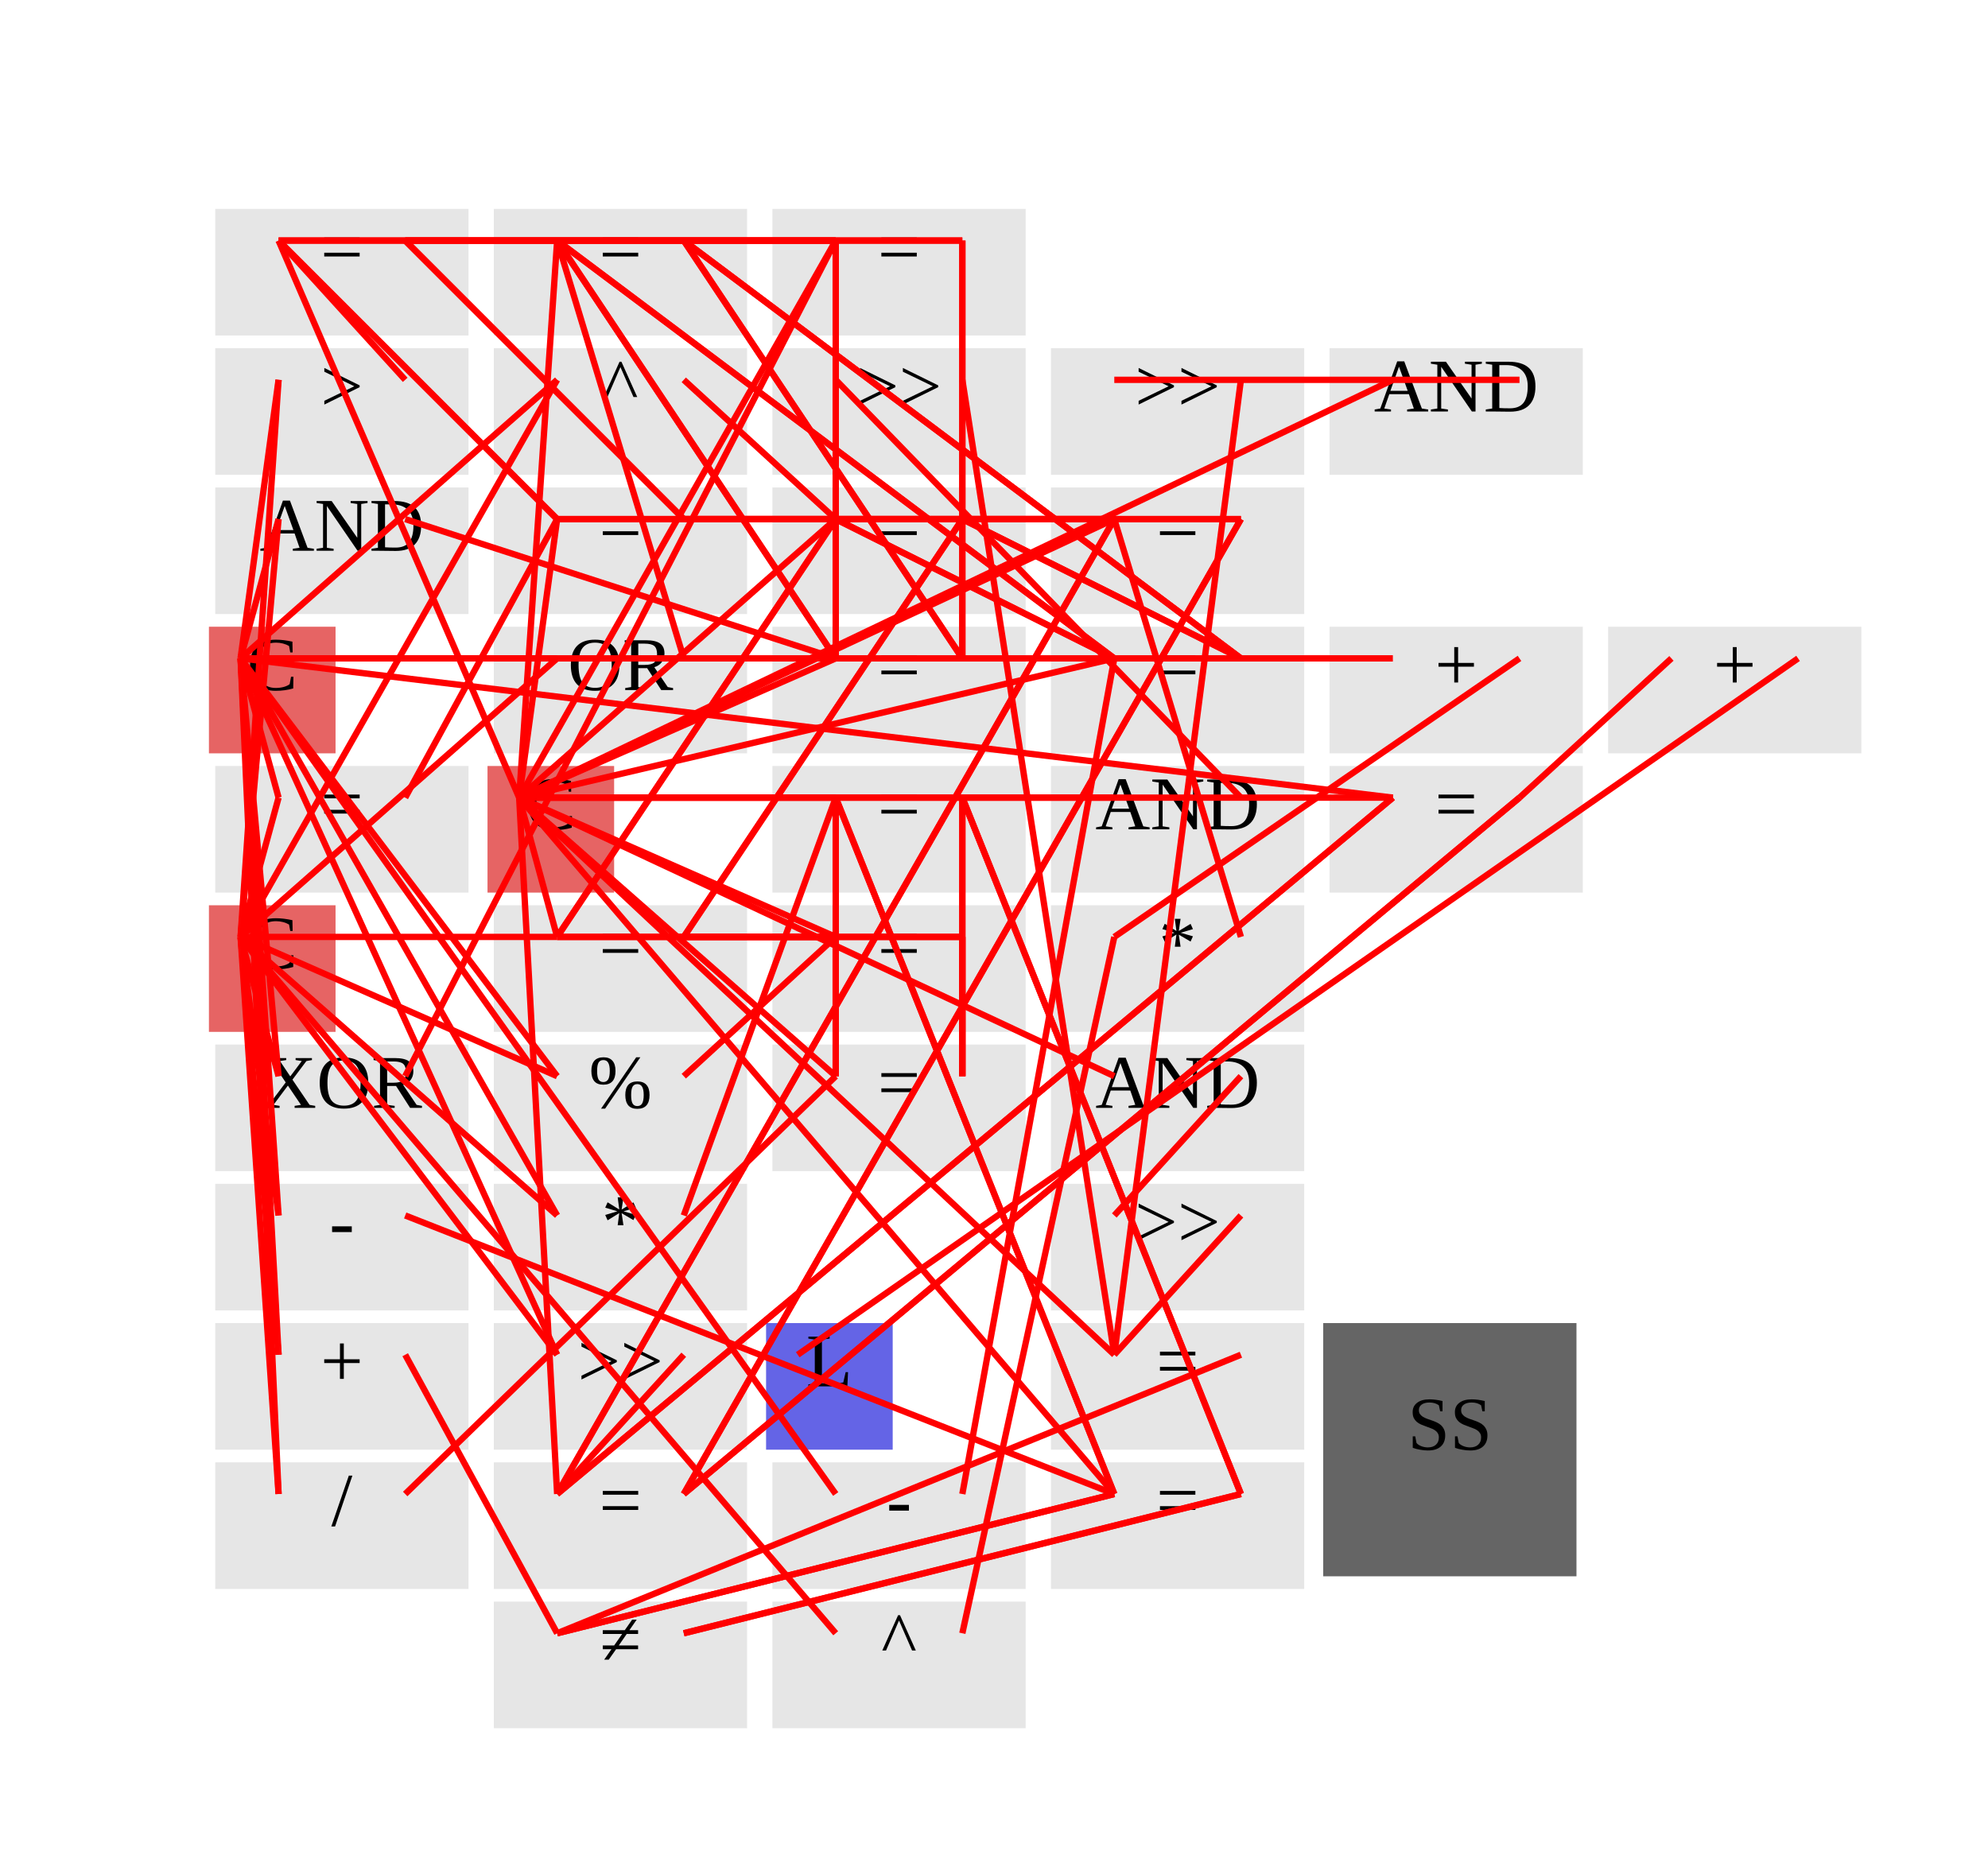
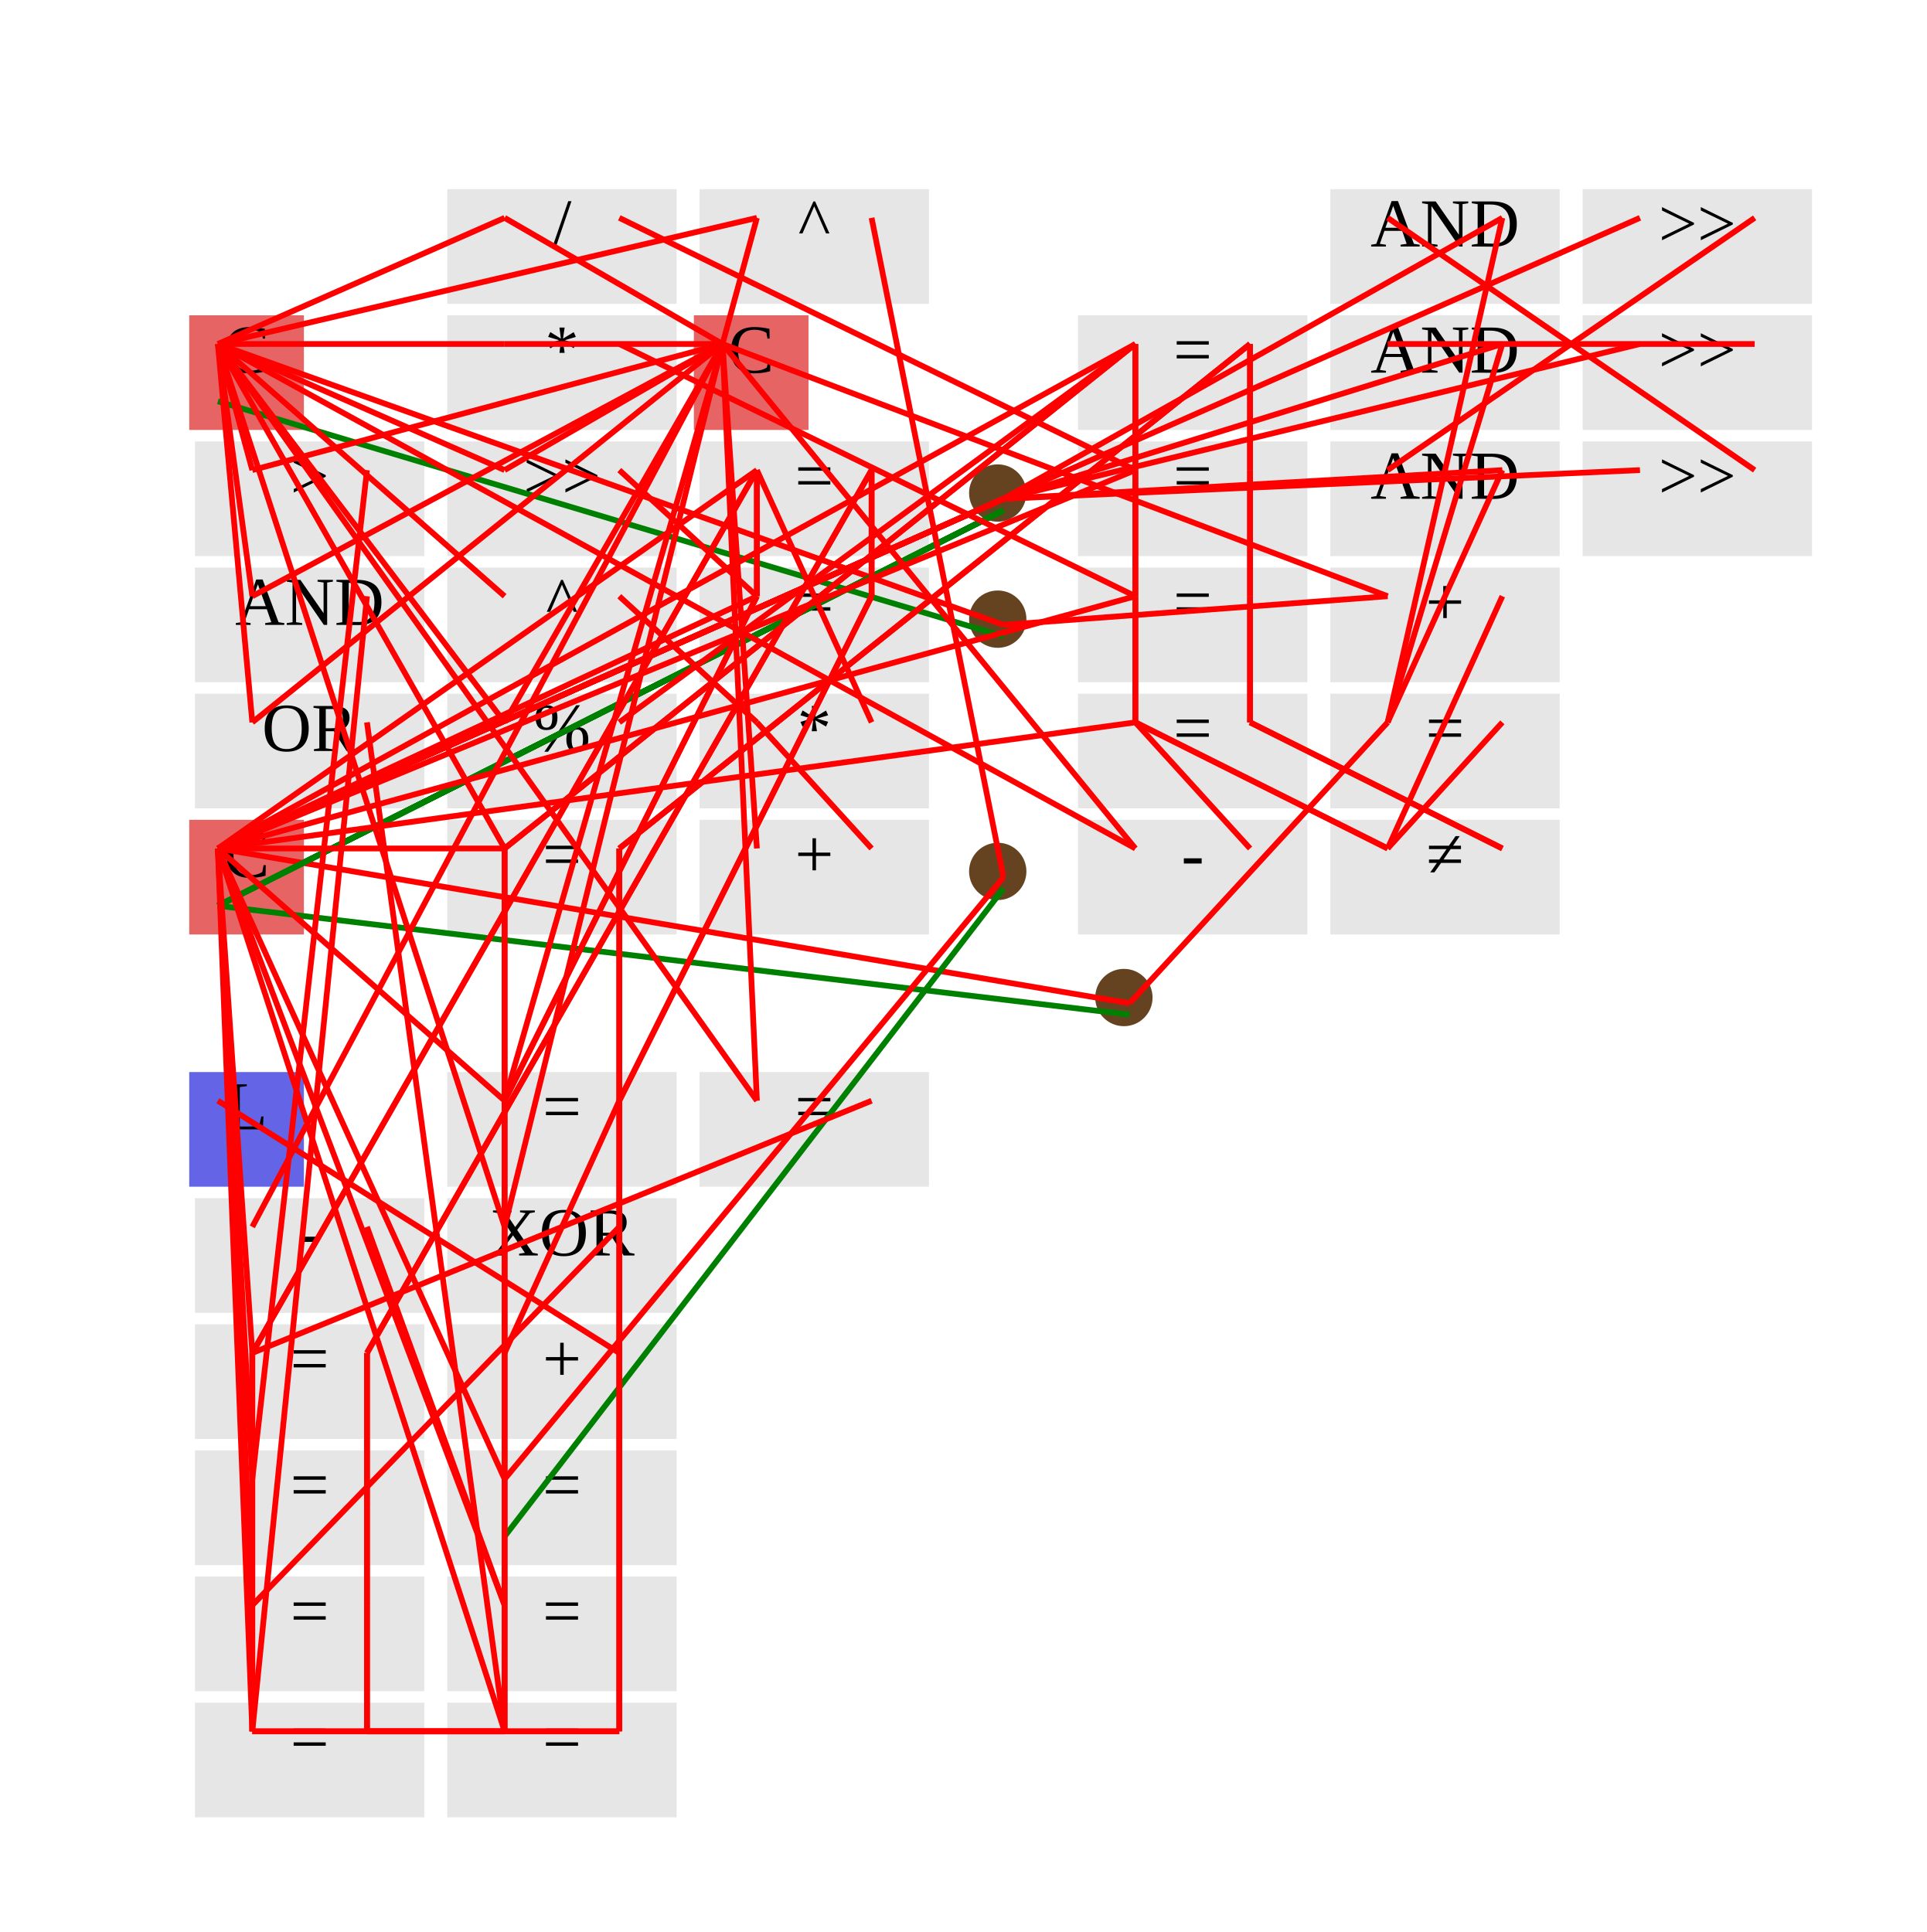
- <svg xmlns="http://www.w3.org/2000/svg" width="314" height="293">
-   <rect x="0" y="0" width="314" height="293" fill="rgb(255,255,255)" />
-   <rect x="0" y="0" width="280" height="260" fill="rgba(255,255,255,1)" />
+ <svg xmlns="http://www.w3.org/2000/svg" width="336" height="337">
+   <rect x="0" y="0" width="336" height="337" fill="rgb(255,255,255)" />
+   <rect x="0" y="0" width="300" height="300" fill="rgba(255,255,255,1)" />
+   <rect x="33" y="55" width="20" height="20" fill="rgba(230,100,100,1)" />
+   <text x="43" y="65" text-anchor="middle" alignment-baseline="middle" fill="black">C</text>
+   <rect x="33" y="187" width="20" height="20" fill="rgba(100,100,230,1)" />
+   <text x="43" y="197" text-anchor="middle" alignment-baseline="middle" fill="black">L</text>
+   <rect x="121" y="55" width="20" height="20" fill="rgba(230,100,100,1)" />
+   <text x="131" y="65" text-anchor="middle" alignment-baseline="middle" fill="black">C</text>
  <rect x="33" y="143" width="20" height="20" fill="rgba(230,100,100,1)" />
  <text x="43" y="153" text-anchor="middle" alignment-baseline="middle" fill="black">C</text>
-   <rect x="121" y="209" width="20" height="20" fill="rgba(100,100,230,1)" />
-   <text x="131" y="219" text-anchor="middle" alignment-baseline="middle" fill="black">L</text>
-   <rect x="33" y="99" width="20" height="20" fill="rgba(230,100,100,1)" />
-   <text x="43" y="109" text-anchor="middle" alignment-baseline="middle" fill="black">C</text>
-   <rect x="77" y="121" width="20" height="20" fill="rgba(230,100,100,1)" />
-   <text x="87" y="131" text-anchor="middle" alignment-baseline="middle" fill="black">C</text>
+   <rect x="34" y="99" width="40" height="20" fill="rgba(230,230,230,1)" />
+   <text x="54" y="109" text-anchor="middle" alignment-baseline="middle" fill="black">AND</text>
  <rect x="34" y="77" width="40" height="20" fill="rgba(230,230,230,1)" />
-   <text x="54" y="87" text-anchor="middle" alignment-baseline="middle" fill="black">AND</text>
-   <rect x="34" y="55" width="40" height="20" fill="rgba(230,230,230,1)" />
-   <text x="54" y="65" text-anchor="middle" alignment-baseline="middle" fill="black">&gt;</text>
-   <rect x="78" y="99" width="40" height="20" fill="rgba(230,230,230,1)" />
-   <text x="98" y="109" text-anchor="middle" alignment-baseline="middle" fill="black">OR</text>
-   <rect x="166" y="143" width="40" height="20" fill="rgba(230,230,230,1)" />
-   <text x="186" y="153" text-anchor="middle" alignment-baseline="middle" fill="black">*</text>
-   <rect x="122" y="253" width="40" height="20" fill="rgba(230,230,230,1)" />
-   <text x="142" y="263" text-anchor="middle" alignment-baseline="middle" fill="black">^</text>
-   <rect x="210" y="99" width="40" height="20" fill="rgba(230,230,230,1)" />
-   <text x="230" y="109" text-anchor="middle" alignment-baseline="middle" fill="black">+</text>
-   <rect x="34" y="165" width="40" height="20" fill="rgba(230,230,230,1)" />
-   <text x="54" y="175" text-anchor="middle" alignment-baseline="middle" fill="black">XOR</text>
-   <rect x="78" y="165" width="40" height="20" fill="rgba(230,230,230,1)" />
-   <text x="98" y="175" text-anchor="middle" alignment-baseline="middle" fill="black">%</text>
-   <rect x="34" y="231" width="40" height="20" fill="rgba(230,230,230,1)" />
-   <text x="54" y="241" text-anchor="middle" alignment-baseline="middle" fill="black">/</text>
+   <text x="54" y="87" text-anchor="middle" alignment-baseline="middle" fill="black">&gt;</text>
  <rect x="78" y="187" width="40" height="20" fill="rgba(230,230,230,1)" />
-   <text x="98" y="197" text-anchor="middle" alignment-baseline="middle" fill="black">*</text>
-   <rect x="34" y="209" width="40" height="20" fill="rgba(230,230,230,1)" />
-   <text x="54" y="219" text-anchor="middle" alignment-baseline="middle" fill="black">+</text>
-   <rect x="210" y="121" width="40" height="20" fill="rgba(230,230,230,1)" />
-   <text x="230" y="131" text-anchor="middle" alignment-baseline="middle" fill="black">=</text>
-   <rect x="78" y="231" width="40" height="20" fill="rgba(230,230,230,1)" />
-   <text x="98" y="241" text-anchor="middle" alignment-baseline="middle" fill="black">=</text>
-   <rect x="166" y="77" width="40" height="20" fill="rgba(230,230,230,1)" />
-   <text x="186" y="87" text-anchor="middle" alignment-baseline="middle" fill="black">=</text>
-   <rect x="78" y="77" width="40" height="20" fill="rgba(230,230,230,1)" />
-   <text x="98" y="87" text-anchor="middle" alignment-baseline="middle" fill="black">=</text>
-   <rect x="34" y="33" width="40" height="20" fill="rgba(230,230,230,1)" />
-   <text x="54" y="43" text-anchor="middle" alignment-baseline="middle" fill="black">=</text>
-   <rect x="122" y="33" width="40" height="20" fill="rgba(230,230,230,1)" />
-   <text x="142" y="43" text-anchor="middle" alignment-baseline="middle" fill="black">=</text>
+   <text x="98" y="197" text-anchor="middle" alignment-baseline="middle" fill="black">=</text>
  <rect x="122" y="99" width="40" height="20" fill="rgba(230,230,230,1)" />
  <text x="142" y="109" text-anchor="middle" alignment-baseline="middle" fill="black">=</text>
-   <rect x="78" y="33" width="40" height="20" fill="rgba(230,230,230,1)" />
-   <text x="98" y="43" text-anchor="middle" alignment-baseline="middle" fill="black">=</text>
-   <rect x="166" y="99" width="40" height="20" fill="rgba(230,230,230,1)" />
-   <text x="186" y="109" text-anchor="middle" alignment-baseline="middle" fill="black">=</text>
  <rect x="122" y="77" width="40" height="20" fill="rgba(230,230,230,1)" />
  <text x="142" y="87" text-anchor="middle" alignment-baseline="middle" fill="black">=</text>
+   <rect x="34" y="231" width="40" height="20" fill="rgba(230,230,230,1)" />
+   <text x="54" y="241" text-anchor="middle" alignment-baseline="middle" fill="black">=</text>
+   <rect x="34" y="253" width="40" height="20" fill="rgba(230,230,230,1)" />
+   <text x="54" y="263" text-anchor="middle" alignment-baseline="middle" fill="black">=</text>
+   <rect x="34" y="275" width="40" height="20" fill="rgba(230,230,230,1)" />
+   <text x="54" y="285" text-anchor="middle" alignment-baseline="middle" fill="black">=</text>
+   <rect x="34" y="297" width="40" height="20" fill="rgba(230,230,230,1)" />
+   <text x="54" y="307" text-anchor="middle" alignment-baseline="middle" fill="black">=</text>
+   <rect x="78" y="297" width="40" height="20" fill="rgba(230,230,230,1)" />
+   <text x="98" y="307" text-anchor="middle" alignment-baseline="middle" fill="black">=</text>
+   <rect x="78" y="275" width="40" height="20" fill="rgba(230,230,230,1)" />
+   <text x="98" y="285" text-anchor="middle" alignment-baseline="middle" fill="black">=</text>
+   <rect x="78" y="253" width="40" height="20" fill="rgba(230,230,230,1)" />
+   <text x="98" y="263" text-anchor="middle" alignment-baseline="middle" fill="black">=</text>
  <rect x="78" y="143" width="40" height="20" fill="rgba(230,230,230,1)" />
  <text x="98" y="153" text-anchor="middle" alignment-baseline="middle" fill="black">=</text>
+   <rect x="188" y="55" width="40" height="20" fill="rgba(230,230,230,1)" />
+   <text x="208" y="65" text-anchor="middle" alignment-baseline="middle" fill="black">=</text>
+   <rect x="188" y="77" width="40" height="20" fill="rgba(230,230,230,1)" />
+   <text x="208" y="87" text-anchor="middle" alignment-baseline="middle" fill="black">=</text>
+   <rect x="188" y="99" width="40" height="20" fill="rgba(230,230,230,1)" />
+   <text x="208" y="109" text-anchor="middle" alignment-baseline="middle" fill="black">=</text>
+   <rect x="188" y="121" width="40" height="20" fill="rgba(230,230,230,1)" />
+   <text x="208" y="131" text-anchor="middle" alignment-baseline="middle" fill="black">=</text>
+   <rect x="232" y="143" width="40" height="20" fill="rgba(230,230,230,1)" />
+   <text x="252" y="153" text-anchor="middle" alignment-baseline="middle" fill="black">≠</text>
+   <rect x="78" y="231" width="40" height="20" fill="rgba(230,230,230,1)" />
+   <text x="98" y="241" text-anchor="middle" alignment-baseline="middle" fill="black">+</text>
+   <rect x="34" y="121" width="40" height="20" fill="rgba(230,230,230,1)" />
+   <text x="54" y="131" text-anchor="middle" alignment-baseline="middle" fill="black">OR</text>
+   <rect x="122" y="121" width="40" height="20" fill="rgba(230,230,230,1)" />
+   <text x="142" y="131" text-anchor="middle" alignment-baseline="middle" fill="black">*</text>
+   <rect x="78" y="99" width="40" height="20" fill="rgba(230,230,230,1)" />
+   <text x="98" y="109" text-anchor="middle" alignment-baseline="middle" fill="black">^</text>
  <rect x="122" y="143" width="40" height="20" fill="rgba(230,230,230,1)" />
-   <text x="142" y="153" text-anchor="middle" alignment-baseline="middle" fill="black">=</text>
-   <rect x="122" y="165" width="40" height="20" fill="rgba(230,230,230,1)" />
-   <text x="142" y="175" text-anchor="middle" alignment-baseline="middle" fill="black">=</text>
-   <rect x="122" y="121" width="40" height="20" fill="rgba(230,230,230,1)" />
-   <text x="142" y="131" text-anchor="middle" alignment-baseline="middle" fill="black">=</text>
-   <rect x="166" y="231" width="40" height="20" fill="rgba(230,230,230,1)" />
-   <text x="186" y="241" text-anchor="middle" alignment-baseline="middle" fill="black">=</text>
-   <rect x="78" y="253" width="40" height="20" fill="rgba(230,230,230,1)" />
-   <text x="98" y="263" text-anchor="middle" alignment-baseline="middle" fill="black">≠</text>
-   <rect x="254" y="99" width="40" height="20" fill="rgba(230,230,230,1)" />
-   <text x="274" y="109" text-anchor="middle" alignment-baseline="middle" fill="black">+</text>
+   <text x="142" y="153" text-anchor="middle" alignment-baseline="middle" fill="black">+</text>
  <rect x="78" y="209" width="40" height="20" fill="rgba(230,230,230,1)" />
-   <text x="98" y="219" text-anchor="middle" alignment-baseline="middle" fill="black">&gt;&gt;</text>
-   <rect x="34" y="187" width="40" height="20" fill="rgba(230,230,230,1)" />
-   <text x="54" y="197" text-anchor="middle" alignment-baseline="middle" fill="black">-</text>
-   <rect x="166" y="209" width="40" height="20" fill="rgba(230,230,230,1)" />
-   <text x="186" y="219" text-anchor="middle" alignment-baseline="middle" fill="black">=</text>
-   <rect x="122" y="231" width="40" height="20" fill="rgba(230,230,230,1)" />
-   <text x="142" y="241" text-anchor="middle" alignment-baseline="middle" fill="black">-</text>
-   <rect x="34" y="121" width="40" height="20" fill="rgba(230,230,230,1)" />
-   <text x="54" y="131" text-anchor="middle" alignment-baseline="middle" fill="black">=</text>
+   <text x="98" y="219" text-anchor="middle" alignment-baseline="middle" fill="black">XOR</text>
+   <rect x="78" y="121" width="40" height="20" fill="rgba(230,230,230,1)" />
+   <text x="98" y="131" text-anchor="middle" alignment-baseline="middle" fill="black">%</text>
+   <rect x="78" y="33" width="40" height="20" fill="rgba(230,230,230,1)" />
+   <text x="98" y="43" text-anchor="middle" alignment-baseline="middle" fill="black">/</text>
  <rect x="78" y="55" width="40" height="20" fill="rgba(230,230,230,1)" />
-   <text x="98" y="65" text-anchor="middle" alignment-baseline="middle" fill="black">^</text>
-   <rect x="166" y="165" width="40" height="20" fill="rgba(230,230,230,1)" />
-   <text x="186" y="175" text-anchor="middle" alignment-baseline="middle" fill="black">AND</text>
-   <rect x="166" y="187" width="40" height="20" fill="rgba(230,230,230,1)" />
-   <text x="186" y="197" text-anchor="middle" alignment-baseline="middle" fill="black">&gt;&gt;</text>
-   <rect x="210" y="55" width="40" height="20" fill="rgba(230,230,230,1)" />
-   <text x="230" y="65" text-anchor="middle" alignment-baseline="middle" fill="black">AND</text>
-   <rect x="166" y="55" width="40" height="20" fill="rgba(230,230,230,1)" />
-   <text x="186" y="65" text-anchor="middle" alignment-baseline="middle" fill="black">&gt;&gt;</text>
-   <rect x="166" y="121" width="40" height="20" fill="rgba(230,230,230,1)" />
-   <text x="186" y="131" text-anchor="middle" alignment-baseline="middle" fill="black">AND</text>
-   <rect x="122" y="55" width="40" height="20" fill="rgba(230,230,230,1)" />
-   <text x="142" y="65" text-anchor="middle" alignment-baseline="middle" fill="black">&gt;&gt;</text>
-   <rect x="209" y="209" width="40" height="40" fill="rgba(101,101,101,1)" />
-   <text x="229" y="229" text-anchor="middle" alignment-baseline="middle" fill="black">SS</text>
-   <line x1="240" y1="104" x2="176" y2="148" stroke="red" stroke-width="1" />
-   <line x1="152" y1="258" x2="176" y2="148" stroke="red" stroke-width="1" />
-   <line x1="38" y1="104" x2="220" y2="104" stroke="red" stroke-width="1" />
-   <line x1="38" y1="148" x2="132" y2="258" stroke="red" stroke-width="1" />
-   <line x1="38" y1="104" x2="220" y2="126" stroke="red" stroke-width="1" />
-   <line x1="82" y1="126" x2="220" y2="126" stroke="red" stroke-width="1" />
-   <line x1="82" y1="126" x2="88" y2="236" stroke="red" stroke-width="1" />
-   <line x1="108" y1="214" x2="88" y2="236" stroke="red" stroke-width="1" />
-   <line x1="108" y1="236" x2="240" y2="126" stroke="red" stroke-width="1" />
-   <line x1="240" y1="126" x2="108" y2="236" stroke="red" stroke-width="1" />
-   <line x1="88" y1="236" x2="220" y2="126" stroke="red" stroke-width="1" />
-   <line x1="220" y1="126" x2="88" y2="236" stroke="red" stroke-width="1" />
-   <line x1="196" y1="148" x2="176" y2="82" stroke="red" stroke-width="1" />
-   <line x1="82" y1="126" x2="176" y2="82" stroke="red" stroke-width="1" />
-   <line x1="196" y1="82" x2="108" y2="236" stroke="red" stroke-width="1" />
-   <line x1="108" y1="236" x2="196" y2="82" stroke="red" stroke-width="1" />
-   <line x1="88" y1="236" x2="176" y2="82" stroke="red" stroke-width="1" />
-   <line x1="176" y1="82" x2="88" y2="236" stroke="red" stroke-width="1" />
-   <line x1="82" y1="126" x2="88" y2="82" stroke="red" stroke-width="1" />
-   <line x1="64" y1="126" x2="88" y2="82" stroke="red" stroke-width="1" />
-   <line x1="108" y1="82" x2="196" y2="82" stroke="red" stroke-width="1" />
-   <line x1="196" y1="82" x2="108" y2="82" stroke="red" stroke-width="1" />
-   <line x1="88" y1="82" x2="176" y2="82" stroke="red" stroke-width="1" />
-   <line x1="176" y1="82" x2="88" y2="82" stroke="red" stroke-width="1" />
-   <line x1="82" y1="126" x2="44" y2="38" stroke="red" stroke-width="1" />
-   <line x1="64" y1="60" x2="44" y2="38" stroke="red" stroke-width="1" />
-   <line x1="64" y1="38" x2="108" y2="82" stroke="red" stroke-width="1" />
-   <line x1="108" y1="82" x2="64" y2="38" stroke="red" stroke-width="1" />
-   <line x1="88" y1="82" x2="44" y2="38" stroke="red" stroke-width="1" />
-   <line x1="44" y1="38" x2="88" y2="82" stroke="red" stroke-width="1" />
-   <line x1="64" y1="170" x2="132" y2="38" stroke="red" stroke-width="1" />
-   <line x1="82" y1="126" x2="132" y2="38" stroke="red" stroke-width="1" />
-   <line x1="64" y1="38" x2="152" y2="38" stroke="red" stroke-width="1" />
-   <line x1="152" y1="38" x2="64" y2="38" stroke="red" stroke-width="1" />
-   <line x1="44" y1="38" x2="132" y2="38" stroke="red" stroke-width="1" />
-   <line x1="132" y1="38" x2="44" y2="38" stroke="red" stroke-width="1" />
-   <line x1="64" y1="82" x2="132" y2="104" stroke="red" stroke-width="1" />
-   <line x1="82" y1="126" x2="132" y2="104" stroke="red" stroke-width="1" />
-   <line x1="152" y1="38" x2="152" y2="104" stroke="red" stroke-width="1" />
-   <line x1="152" y1="104" x2="152" y2="38" stroke="red" stroke-width="1" />
-   <line x1="132" y1="104" x2="132" y2="38" stroke="red" stroke-width="1" />
-   <line x1="132" y1="38" x2="132" y2="104" stroke="red" stroke-width="1" />
-   <line x1="82" y1="126" x2="88" y2="38" stroke="red" stroke-width="1" />
-   <line x1="108" y1="104" x2="88" y2="38" stroke="red" stroke-width="1" />
-   <line x1="152" y1="104" x2="108" y2="38" stroke="red" stroke-width="1" />
-   <line x1="108" y1="38" x2="152" y2="104" stroke="red" stroke-width="1" />
-   <line x1="88" y1="38" x2="132" y2="104" stroke="red" stroke-width="1" />
-   <line x1="132" y1="104" x2="88" y2="38" stroke="red" stroke-width="1" />
-   <line x1="152" y1="236" x2="176" y2="104" stroke="red" stroke-width="1" />
-   <line x1="82" y1="126" x2="176" y2="104" stroke="red" stroke-width="1" />
-   <line x1="108" y1="38" x2="196" y2="104" stroke="red" stroke-width="1" />
-   <line x1="196" y1="104" x2="108" y2="38" stroke="red" stroke-width="1" />
-   <line x1="88" y1="38" x2="176" y2="104" stroke="red" stroke-width="1" />
-   <line x1="176" y1="104" x2="88" y2="38" stroke="red" stroke-width="1" />
-   <line x1="108" y1="60" x2="132" y2="82" stroke="red" stroke-width="1" />
-   <line x1="82" y1="126" x2="132" y2="82" stroke="red" stroke-width="1" />
-   <line x1="196" y1="104" x2="152" y2="82" stroke="red" stroke-width="1" />
-   <line x1="152" y1="82" x2="196" y2="104" stroke="red" stroke-width="1" />
-   <line x1="176" y1="104" x2="132" y2="82" stroke="red" stroke-width="1" />
-   <line x1="132" y1="82" x2="176" y2="104" stroke="red" stroke-width="1" />
+   <text x="98" y="65" text-anchor="middle" alignment-baseline="middle" fill="black">*</text>
+   <rect x="232" y="99" width="40" height="20" fill="rgba(230,230,230,1)" />
+   <text x="252" y="109" text-anchor="middle" alignment-baseline="middle" fill="black">+</text>
+   <rect x="232" y="121" width="40" height="20" fill="rgba(230,230,230,1)" />
+   <text x="252" y="131" text-anchor="middle" alignment-baseline="middle" fill="black">=</text>
+   <rect x="78" y="77" width="40" height="20" fill="rgba(230,230,230,1)" />
+   <text x="98" y="87" text-anchor="middle" alignment-baseline="middle" fill="black">&gt;&gt;</text>
+   <rect x="188" y="143" width="40" height="20" fill="rgba(230,230,230,1)" />
+   <text x="208" y="153" text-anchor="middle" alignment-baseline="middle" fill="black">-</text>
+   <rect x="34" y="209" width="40" height="20" fill="rgba(230,230,230,1)" />
+   <text x="54" y="219" text-anchor="middle" alignment-baseline="middle" fill="black">-</text>
+   <rect x="122" y="187" width="40" height="20" fill="rgba(230,230,230,1)" />
+   <text x="142" y="197" text-anchor="middle" alignment-baseline="middle" fill="black">=</text>
+   <rect x="122" y="33" width="40" height="20" fill="rgba(230,230,230,1)" />
+   <text x="142" y="43" text-anchor="middle" alignment-baseline="middle" fill="black">^</text>
+   <rect x="232" y="77" width="40" height="20" fill="rgba(230,230,230,1)" />
+   <text x="252" y="87" text-anchor="middle" alignment-baseline="middle" fill="black">AND</text>
+   <rect x="276" y="33" width="40" height="20" fill="rgba(230,230,230,1)" />
+   <text x="296" y="43" text-anchor="middle" alignment-baseline="middle" fill="black">&gt;&gt;</text>
+   <rect x="232" y="33" width="40" height="20" fill="rgba(230,230,230,1)" />
+   <text x="252" y="43" text-anchor="middle" alignment-baseline="middle" fill="black">AND</text>
+   <rect x="276" y="77" width="40" height="20" fill="rgba(230,230,230,1)" />
+   <text x="296" y="87" text-anchor="middle" alignment-baseline="middle" fill="black">&gt;&gt;</text>
+   <rect x="232" y="55" width="40" height="20" fill="rgba(230,230,230,1)" />
+   <text x="252" y="65" text-anchor="middle" alignment-baseline="middle" fill="black">AND</text>
+   <rect x="276" y="55" width="40" height="20" fill="rgba(230,230,230,1)" />
+   <text x="296" y="65" text-anchor="middle" alignment-baseline="middle" fill="black">&gt;&gt;</text>
+   <circle cx="174" cy="108" r="5" fill="rgb(101,67,33)" />
+   <circle cx="174" cy="86" r="5" fill="rgb(101,67,33)" />
+   <circle cx="196" cy="174" r="5" fill="rgb(101,67,33)" />
+   <circle cx="174" cy="152" r="5" fill="rgb(101,67,33)" />
+   <line x1="38" y1="60" x2="175" y2="109" stroke="red" stroke-width="1" />
+   <line x1="38" y1="70" x2="175" y2="111" stroke="green" stroke-width="1" />
+   <line x1="38" y1="148" x2="175" y2="87" stroke="red" stroke-width="1" />
+   <line x1="38" y1="158" x2="175" y2="89" stroke="green" stroke-width="1" />
+   <line x1="38" y1="148" x2="175" y2="87" stroke="red" stroke-width="1" />
+   <line x1="38" y1="158" x2="175" y2="89" stroke="green" stroke-width="1" />
+   <line x1="38" y1="148" x2="175" y2="87" stroke="red" stroke-width="1" />
+   <line x1="38" y1="158" x2="175" y2="89" stroke="green" stroke-width="1" />
+   <line x1="38" y1="148" x2="175" y2="87" stroke="red" stroke-width="1" />
+   <line x1="38" y1="158" x2="175" y2="89" stroke="green" stroke-width="1" />
+   <line x1="38" y1="148" x2="197" y2="175" stroke="red" stroke-width="1" />
+   <line x1="38" y1="158" x2="197" y2="177" stroke="green" stroke-width="1" />
+   <line x1="38" y1="148" x2="175" y2="87" stroke="red" stroke-width="1" />
+   <line x1="38" y1="158" x2="175" y2="89" stroke="green" stroke-width="1" />
+   <line x1="38" y1="148" x2="175" y2="87" stroke="red" stroke-width="1" />
+   <line x1="38" y1="158" x2="175" y2="89" stroke="green" stroke-width="1" />
+   <line x1="88" y1="258" x2="175" y2="153" stroke="red" stroke-width="1" />
+   <line x1="88" y1="268" x2="175" y2="155" stroke="green" stroke-width="1" />
+   <line x1="242" y1="104" x2="175" y2="109" stroke="red" stroke-width="1" />
+   <line x1="242" y1="126" x2="197" y2="175" stroke="red" stroke-width="1" />
+   <line x1="152" y1="38" x2="175" y2="153" stroke="red" stroke-width="1" />
+   <line x1="262" y1="82" x2="175" y2="87" stroke="red" stroke-width="1" />
+   <line x1="286" y1="38" x2="175" y2="87" stroke="red" stroke-width="1" />
+   <line x1="262" y1="38" x2="175" y2="87" stroke="red" stroke-width="1" />
+   <line x1="286" y1="82" x2="175" y2="87" stroke="red" stroke-width="1" />
+   <line x1="262" y1="60" x2="175" y2="87" stroke="red" stroke-width="1" />
+   <line x1="286" y1="60" x2="175" y2="87" stroke="red" stroke-width="1" />
+   <line x1="38" y1="148" x2="88" y2="192" stroke="red" stroke-width="1" />
+   <line x1="126" y1="60" x2="88" y2="192" stroke="red" stroke-width="1" />
+   <line x1="38" y1="148" x2="132" y2="104" stroke="red" stroke-width="1" />
+   <line x1="108" y1="82" x2="132" y2="104" stroke="red" stroke-width="1" />
+   <line x1="152" y1="104" x2="108" y2="192" stroke="red" stroke-width="1" />
+   <line x1="108" y1="192" x2="152" y2="104" stroke="red" stroke-width="1" />
+   <line x1="88" y1="192" x2="132" y2="104" stroke="red" stroke-width="1" />
+   <line x1="132" y1="104" x2="88" y2="192" stroke="red" stroke-width="1" />
+   <line x1="152" y1="126" x2="132" y2="82" stroke="red" stroke-width="1" />
+   <line x1="38" y1="148" x2="132" y2="82" stroke="red" stroke-width="1" />
+   <line x1="152" y1="104" x2="152" y2="82" stroke="red" stroke-width="1" />
+   <line x1="152" y1="82" x2="152" y2="104" stroke="red" stroke-width="1" />
+   <line x1="132" y1="82" x2="132" y2="104" stroke="red" stroke-width="1" />
+   <line x1="132" y1="104" x2="132" y2="82" stroke="red" stroke-width="1" />
+   <line x1="152" y1="192" x2="44" y2="236" stroke="red" stroke-width="1" />
+   <line x1="38" y1="148" x2="44" y2="236" stroke="red" stroke-width="1" />
+   <line x1="152" y1="82" x2="64" y2="236" stroke="red" stroke-width="1" />
+   <line x1="64" y1="236" x2="152" y2="82" stroke="red" stroke-width="1" />
+   <line x1="44" y1="236" x2="132" y2="82" stroke="red" stroke-width="1" />
+   <line x1="132" y1="82" x2="44" y2="236" stroke="red" stroke-width="1" />
+   <line x1="38" y1="148" x2="44" y2="258" stroke="red" stroke-width="1" />
+   <line x1="64" y1="82" x2="44" y2="258" stroke="red" stroke-width="1" />
+   <line x1="64" y1="258" x2="64" y2="236" stroke="red" stroke-width="1" />
+   <line x1="64" y1="236" x2="64" y2="258" stroke="red" stroke-width="1" />
+   <line x1="44" y1="236" x2="44" y2="258" stroke="red" stroke-width="1" />
+   <line x1="44" y1="258" x2="44" y2="236" stroke="red" stroke-width="1" />
+   <line x1="38" y1="148" x2="44" y2="280" stroke="red" stroke-width="1" />
+   <line x1="108" y1="214" x2="44" y2="280" stroke="red" stroke-width="1" />
+   <line x1="64" y1="280" x2="64" y2="258" stroke="red" stroke-width="1" />
+   <line x1="64" y1="258" x2="64" y2="280" stroke="red" stroke-width="1" />
+   <line x1="44" y1="258" x2="44" y2="280" stroke="red" stroke-width="1" />
+   <line x1="44" y1="280" x2="44" y2="258" stroke="red" stroke-width="1" />
+   <line x1="38" y1="148" x2="44" y2="302" stroke="red" stroke-width="1" />
+   <line x1="64" y1="104" x2="44" y2="302" stroke="red" stroke-width="1" />
+   <line x1="64" y1="280" x2="64" y2="302" stroke="red" stroke-width="1" />
+   <line x1="64" y1="302" x2="64" y2="280" stroke="red" stroke-width="1" />
+   <line x1="44" y1="280" x2="44" y2="302" stroke="red" stroke-width="1" />
+   <line x1="44" y1="302" x2="44" y2="280" stroke="red" stroke-width="1" />
+   <line x1="64" y1="126" x2="88" y2="302" stroke="red" stroke-width="1" />
+   <line x1="38" y1="148" x2="88" y2="302" stroke="red" stroke-width="1" />
+   <line x1="64" y1="302" x2="108" y2="302" stroke="red" stroke-width="1" />
+   <line x1="108" y1="302" x2="64" y2="302" stroke="red" stroke-width="1" />
+   <line x1="88" y1="302" x2="44" y2="302" stroke="red" stroke-width="1" />
+   <line x1="44" y1="302" x2="88" y2="302" stroke="red" stroke-width="1" />
+   <line x1="38" y1="148" x2="88" y2="280" stroke="red" stroke-width="1" />
+   <line x1="64" y1="214" x2="88" y2="280" stroke="red" stroke-width="1" />
+   <line x1="108" y1="302" x2="108" y2="280" stroke="red" stroke-width="1" />
+   <line x1="108" y1="280" x2="108" y2="302" stroke="red" stroke-width="1" />
+   <line x1="88" y1="280" x2="88" y2="302" stroke="red" stroke-width="1" />
+   <line x1="88" y1="302" x2="88" y2="280" stroke="red" stroke-width="1" />
+   <line x1="38" y1="148" x2="88" y2="258" stroke="red" stroke-width="1" />
+   <line x1="108" y1="258" x2="108" y2="280" stroke="red" stroke-width="1" />
+   <line x1="108" y1="280" x2="108" y2="258" stroke="red" stroke-width="1" />
+   <line x1="88" y1="258" x2="88" y2="280" stroke="red" stroke-width="1" />
+   <line x1="88" y1="280" x2="88" y2="258" stroke="red" stroke-width="1" />
+   <line x1="38" y1="60" x2="88" y2="148" stroke="red" stroke-width="1" />
  <line x1="38" y1="148" x2="88" y2="148" stroke="red" stroke-width="1" />
-   <line x1="82" y1="126" x2="88" y2="148" stroke="red" stroke-width="1" />
-   <line x1="108" y1="148" x2="152" y2="82" stroke="red" stroke-width="1" />
-   <line x1="152" y1="82" x2="108" y2="148" stroke="red" stroke-width="1" />
-   <line x1="132" y1="82" x2="88" y2="148" stroke="red" stroke-width="1" />
-   <line x1="88" y1="148" x2="132" y2="82" stroke="red" stroke-width="1" />
-   <line x1="82" y1="126" x2="132" y2="148" stroke="red" stroke-width="1" />
-   <line x1="108" y1="170" x2="132" y2="148" stroke="red" stroke-width="1" />
-   <line x1="152" y1="148" x2="108" y2="148" stroke="red" stroke-width="1" />
-   <line x1="108" y1="148" x2="152" y2="148" stroke="red" stroke-width="1" />
-   <line x1="132" y1="148" x2="88" y2="148" stroke="red" stroke-width="1" />
-   <line x1="88" y1="148" x2="132" y2="148" stroke="red" stroke-width="1" />
-   <line x1="64" y1="236" x2="132" y2="170" stroke="red" stroke-width="1" />
-   <line x1="82" y1="126" x2="132" y2="170" stroke="red" stroke-width="1" />
-   <line x1="152" y1="170" x2="152" y2="148" stroke="red" stroke-width="1" />
-   <line x1="152" y1="148" x2="152" y2="170" stroke="red" stroke-width="1" />
-   <line x1="132" y1="170" x2="132" y2="148" stroke="red" stroke-width="1" />
-   <line x1="132" y1="148" x2="132" y2="170" stroke="red" stroke-width="1" />
-   <line x1="82" y1="126" x2="132" y2="126" stroke="red" stroke-width="1" />
-   <line x1="108" y1="192" x2="132" y2="126" stroke="red" stroke-width="1" />
-   <line x1="152" y1="170" x2="152" y2="126" stroke="red" stroke-width="1" />
-   <line x1="152" y1="126" x2="152" y2="170" stroke="red" stroke-width="1" />
-   <line x1="132" y1="126" x2="132" y2="170" stroke="red" stroke-width="1" />
-   <line x1="132" y1="170" x2="132" y2="126" stroke="red" stroke-width="1" />
-   <line x1="82" y1="126" x2="176" y2="236" stroke="red" stroke-width="1" />
-   <line x1="64" y1="192" x2="176" y2="236" stroke="red" stroke-width="1" />
-   <line x1="152" y1="126" x2="196" y2="236" stroke="red" stroke-width="1" />
-   <line x1="196" y1="236" x2="152" y2="126" stroke="red" stroke-width="1" />
-   <line x1="132" y1="126" x2="176" y2="236" stroke="red" stroke-width="1" />
-   <line x1="176" y1="236" x2="132" y2="126" stroke="red" stroke-width="1" />
-   <line x1="64" y1="214" x2="88" y2="258" stroke="red" stroke-width="1" />
-   <line x1="196" y1="214" x2="88" y2="258" stroke="red" stroke-width="1" />
-   <line x1="108" y1="258" x2="196" y2="236" stroke="red" stroke-width="1" />
-   <line x1="196" y1="236" x2="108" y2="258" stroke="red" stroke-width="1" />
-   <line x1="88" y1="258" x2="176" y2="236" stroke="red" stroke-width="1" />
-   <line x1="176" y1="236" x2="88" y2="258" stroke="red" stroke-width="1" />
-   <line x1="240" y1="126" x2="264" y2="104" stroke="red" stroke-width="1" />
-   <line x1="196" y1="192" x2="176" y2="214" stroke="red" stroke-width="1" />
-   <line x1="82" y1="126" x2="176" y2="214" stroke="red" stroke-width="1" />
-   <line x1="196" y1="60" x2="176" y2="214" stroke="red" stroke-width="1" />
-   <line x1="152" y1="60" x2="176" y2="214" stroke="red" stroke-width="1" />
-   <line x1="284" y1="104" x2="126" y2="214" stroke="red" stroke-width="1" />
-   <line x1="38" y1="104" x2="44" y2="82" stroke="red" stroke-width="1" />
-   <line x1="38" y1="148" x2="44" y2="82" stroke="red" stroke-width="1" />
-   <line x1="38" y1="104" x2="44" y2="60" stroke="red" stroke-width="1" />
-   <line x1="38" y1="148" x2="44" y2="60" stroke="red" stroke-width="1" />
-   <line x1="38" y1="104" x2="88" y2="104" stroke="red" stroke-width="1" />
-   <line x1="38" y1="148" x2="88" y2="104" stroke="red" stroke-width="1" />
-   <line x1="38" y1="104" x2="44" y2="170" stroke="red" stroke-width="1" />
-   <line x1="38" y1="148" x2="44" y2="170" stroke="red" stroke-width="1" />
-   <line x1="38" y1="104" x2="88" y2="170" stroke="red" stroke-width="1" />
-   <line x1="38" y1="148" x2="88" y2="170" stroke="red" stroke-width="1" />
-   <line x1="38" y1="104" x2="44" y2="236" stroke="red" stroke-width="1" />
-   <line x1="38" y1="148" x2="44" y2="236" stroke="red" stroke-width="1" />
-   <line x1="38" y1="104" x2="88" y2="192" stroke="red" stroke-width="1" />
-   <line x1="38" y1="148" x2="88" y2="192" stroke="red" stroke-width="1" />
-   <line x1="38" y1="104" x2="44" y2="214" stroke="red" stroke-width="1" />
-   <line x1="38" y1="148" x2="44" y2="214" stroke="red" stroke-width="1" />
-   <line x1="38" y1="104" x2="88" y2="214" stroke="red" stroke-width="1" />
-   <line x1="38" y1="148" x2="88" y2="214" stroke="red" stroke-width="1" />
-   <line x1="38" y1="104" x2="44" y2="192" stroke="red" stroke-width="1" />
-   <line x1="38" y1="148" x2="44" y2="192" stroke="red" stroke-width="1" />
-   <line x1="38" y1="104" x2="132" y2="236" stroke="red" stroke-width="1" />
-   <line x1="38" y1="104" x2="44" y2="126" stroke="red" stroke-width="1" />
-   <line x1="38" y1="148" x2="44" y2="126" stroke="red" stroke-width="1" />
-   <line x1="38" y1="104" x2="88" y2="60" stroke="red" stroke-width="1" />
-   <line x1="38" y1="148" x2="88" y2="60" stroke="red" stroke-width="1" />
-   <line x1="82" y1="126" x2="176" y2="170" stroke="red" stroke-width="1" />
-   <line x1="196" y1="170" x2="176" y2="192" stroke="red" stroke-width="1" />
-   <line x1="82" y1="126" x2="220" y2="60" stroke="red" stroke-width="1" />
-   <line x1="240" y1="60" x2="176" y2="60" stroke="red" stroke-width="1" />
-   <line x1="82" y1="126" x2="176" y2="126" stroke="red" stroke-width="1" />
-   <line x1="196" y1="126" x2="132" y2="60" stroke="red" stroke-width="1" />
+   <line x1="108" y1="148" x2="108" y2="258" stroke="red" stroke-width="1" />
+   <line x1="108" y1="258" x2="108" y2="148" stroke="red" stroke-width="1" />
+   <line x1="88" y1="148" x2="88" y2="258" stroke="red" stroke-width="1" />
+   <line x1="88" y1="258" x2="88" y2="148" stroke="red" stroke-width="1" />
+   <line x1="108" y1="126" x2="198" y2="60" stroke="red" stroke-width="1" />
+   <line x1="38" y1="148" x2="198" y2="60" stroke="red" stroke-width="1" />
+   <line x1="218" y1="60" x2="108" y2="148" stroke="red" stroke-width="1" />
+   <line x1="108" y1="148" x2="218" y2="60" stroke="red" stroke-width="1" />
+   <line x1="88" y1="148" x2="198" y2="60" stroke="red" stroke-width="1" />
+   <line x1="198" y1="60" x2="88" y2="148" stroke="red" stroke-width="1" />
+   <line x1="108" y1="38" x2="198" y2="82" stroke="red" stroke-width="1" />
+   <line x1="38" y1="148" x2="198" y2="82" stroke="red" stroke-width="1" />
+   <line x1="218" y1="60" x2="218" y2="82" stroke="red" stroke-width="1" />
+   <line x1="218" y1="82" x2="218" y2="60" stroke="red" stroke-width="1" />
+   <line x1="198" y1="82" x2="198" y2="60" stroke="red" stroke-width="1" />
+   <line x1="198" y1="60" x2="198" y2="82" stroke="red" stroke-width="1" />
+   <line x1="38" y1="148" x2="198" y2="104" stroke="red" stroke-width="1" />
+   <line x1="108" y1="60" x2="198" y2="104" stroke="red" stroke-width="1" />
+   <line x1="218" y1="104" x2="218" y2="82" stroke="red" stroke-width="1" />
+   <line x1="218" y1="82" x2="218" y2="104" stroke="red" stroke-width="1" />
+   <line x1="198" y1="104" x2="198" y2="82" stroke="red" stroke-width="1" />
+   <line x1="198" y1="82" x2="198" y2="104" stroke="red" stroke-width="1" />
+   <line x1="218" y1="148" x2="198" y2="126" stroke="red" stroke-width="1" />
+   <line x1="38" y1="148" x2="198" y2="126" stroke="red" stroke-width="1" />
+   <line x1="218" y1="126" x2="218" y2="104" stroke="red" stroke-width="1" />
+   <line x1="218" y1="104" x2="218" y2="126" stroke="red" stroke-width="1" />
+   <line x1="198" y1="104" x2="198" y2="126" stroke="red" stroke-width="1" />
+   <line x1="198" y1="126" x2="198" y2="104" stroke="red" stroke-width="1" />
+   <line x1="262" y1="104" x2="242" y2="148" stroke="red" stroke-width="1" />
+   <line x1="262" y1="126" x2="242" y2="148" stroke="red" stroke-width="1" />
+   <line x1="218" y1="126" x2="262" y2="148" stroke="red" stroke-width="1" />
+   <line x1="262" y1="148" x2="218" y2="126" stroke="red" stroke-width="1" />
+   <line x1="198" y1="126" x2="242" y2="148" stroke="red" stroke-width="1" />
+   <line x1="242" y1="148" x2="198" y2="126" stroke="red" stroke-width="1" />
+   <line x1="108" y1="192" x2="88" y2="236" stroke="red" stroke-width="1" />
+   <line x1="152" y1="148" x2="132" y2="126" stroke="red" stroke-width="1" />
+   <line x1="108" y1="104" x2="132" y2="126" stroke="red" stroke-width="1" />
+   <line x1="126" y1="60" x2="132" y2="148" stroke="red" stroke-width="1" />
+   <line x1="38" y1="60" x2="88" y2="104" stroke="red" stroke-width="1" />
+   <line x1="262" y1="60" x2="242" y2="126" stroke="red" stroke-width="1" />
+   <line x1="262" y1="82" x2="242" y2="126" stroke="red" stroke-width="1" />
+   <line x1="262" y1="38" x2="242" y2="126" stroke="red" stroke-width="1" />
+   <line x1="108" y1="236" x2="38" y2="192" stroke="red" stroke-width="1" />
+   <line x1="126" y1="60" x2="44" y2="104" stroke="red" stroke-width="1" />
+   <line x1="38" y1="60" x2="44" y2="104" stroke="red" stroke-width="1" />
+   <line x1="126" y1="60" x2="44" y2="82" stroke="red" stroke-width="1" />
+   <line x1="38" y1="60" x2="44" y2="82" stroke="red" stroke-width="1" />
+   <line x1="126" y1="60" x2="44" y2="126" stroke="red" stroke-width="1" />
+   <line x1="38" y1="60" x2="44" y2="126" stroke="red" stroke-width="1" />
+   <line x1="126" y1="60" x2="88" y2="214" stroke="red" stroke-width="1" />
+   <line x1="38" y1="60" x2="88" y2="214" stroke="red" stroke-width="1" />
+   <line x1="126" y1="60" x2="88" y2="126" stroke="red" stroke-width="1" />
+   <line x1="38" y1="60" x2="88" y2="126" stroke="red" stroke-width="1" />
+   <line x1="126" y1="60" x2="88" y2="38" stroke="red" stroke-width="1" />
+   <line x1="38" y1="60" x2="88" y2="38" stroke="red" stroke-width="1" />
+   <line x1="126" y1="60" x2="88" y2="60" stroke="red" stroke-width="1" />
+   <line x1="38" y1="60" x2="88" y2="60" stroke="red" stroke-width="1" />
+   <line x1="126" y1="60" x2="242" y2="104" stroke="red" stroke-width="1" />
+   <line x1="126" y1="60" x2="88" y2="82" stroke="red" stroke-width="1" />
+   <line x1="38" y1="60" x2="88" y2="82" stroke="red" stroke-width="1" />
+   <line x1="126" y1="60" x2="198" y2="148" stroke="red" stroke-width="1" />
+   <line x1="38" y1="60" x2="198" y2="148" stroke="red" stroke-width="1" />
+   <line x1="126" y1="60" x2="44" y2="214" stroke="red" stroke-width="1" />
+   <line x1="126" y1="60" x2="132" y2="192" stroke="red" stroke-width="1" />
+   <line x1="38" y1="60" x2="132" y2="192" stroke="red" stroke-width="1" />
+   <line x1="126" y1="60" x2="132" y2="38" stroke="red" stroke-width="1" />
+   <line x1="38" y1="60" x2="132" y2="38" stroke="red" stroke-width="1" />
+   <line x1="306" y1="38" x2="242" y2="82" stroke="red" stroke-width="1" />
+   <line x1="306" y1="82" x2="242" y2="38" stroke="red" stroke-width="1" />
+   <line x1="306" y1="60" x2="242" y2="60" stroke="red" stroke-width="1" />
</svg>
